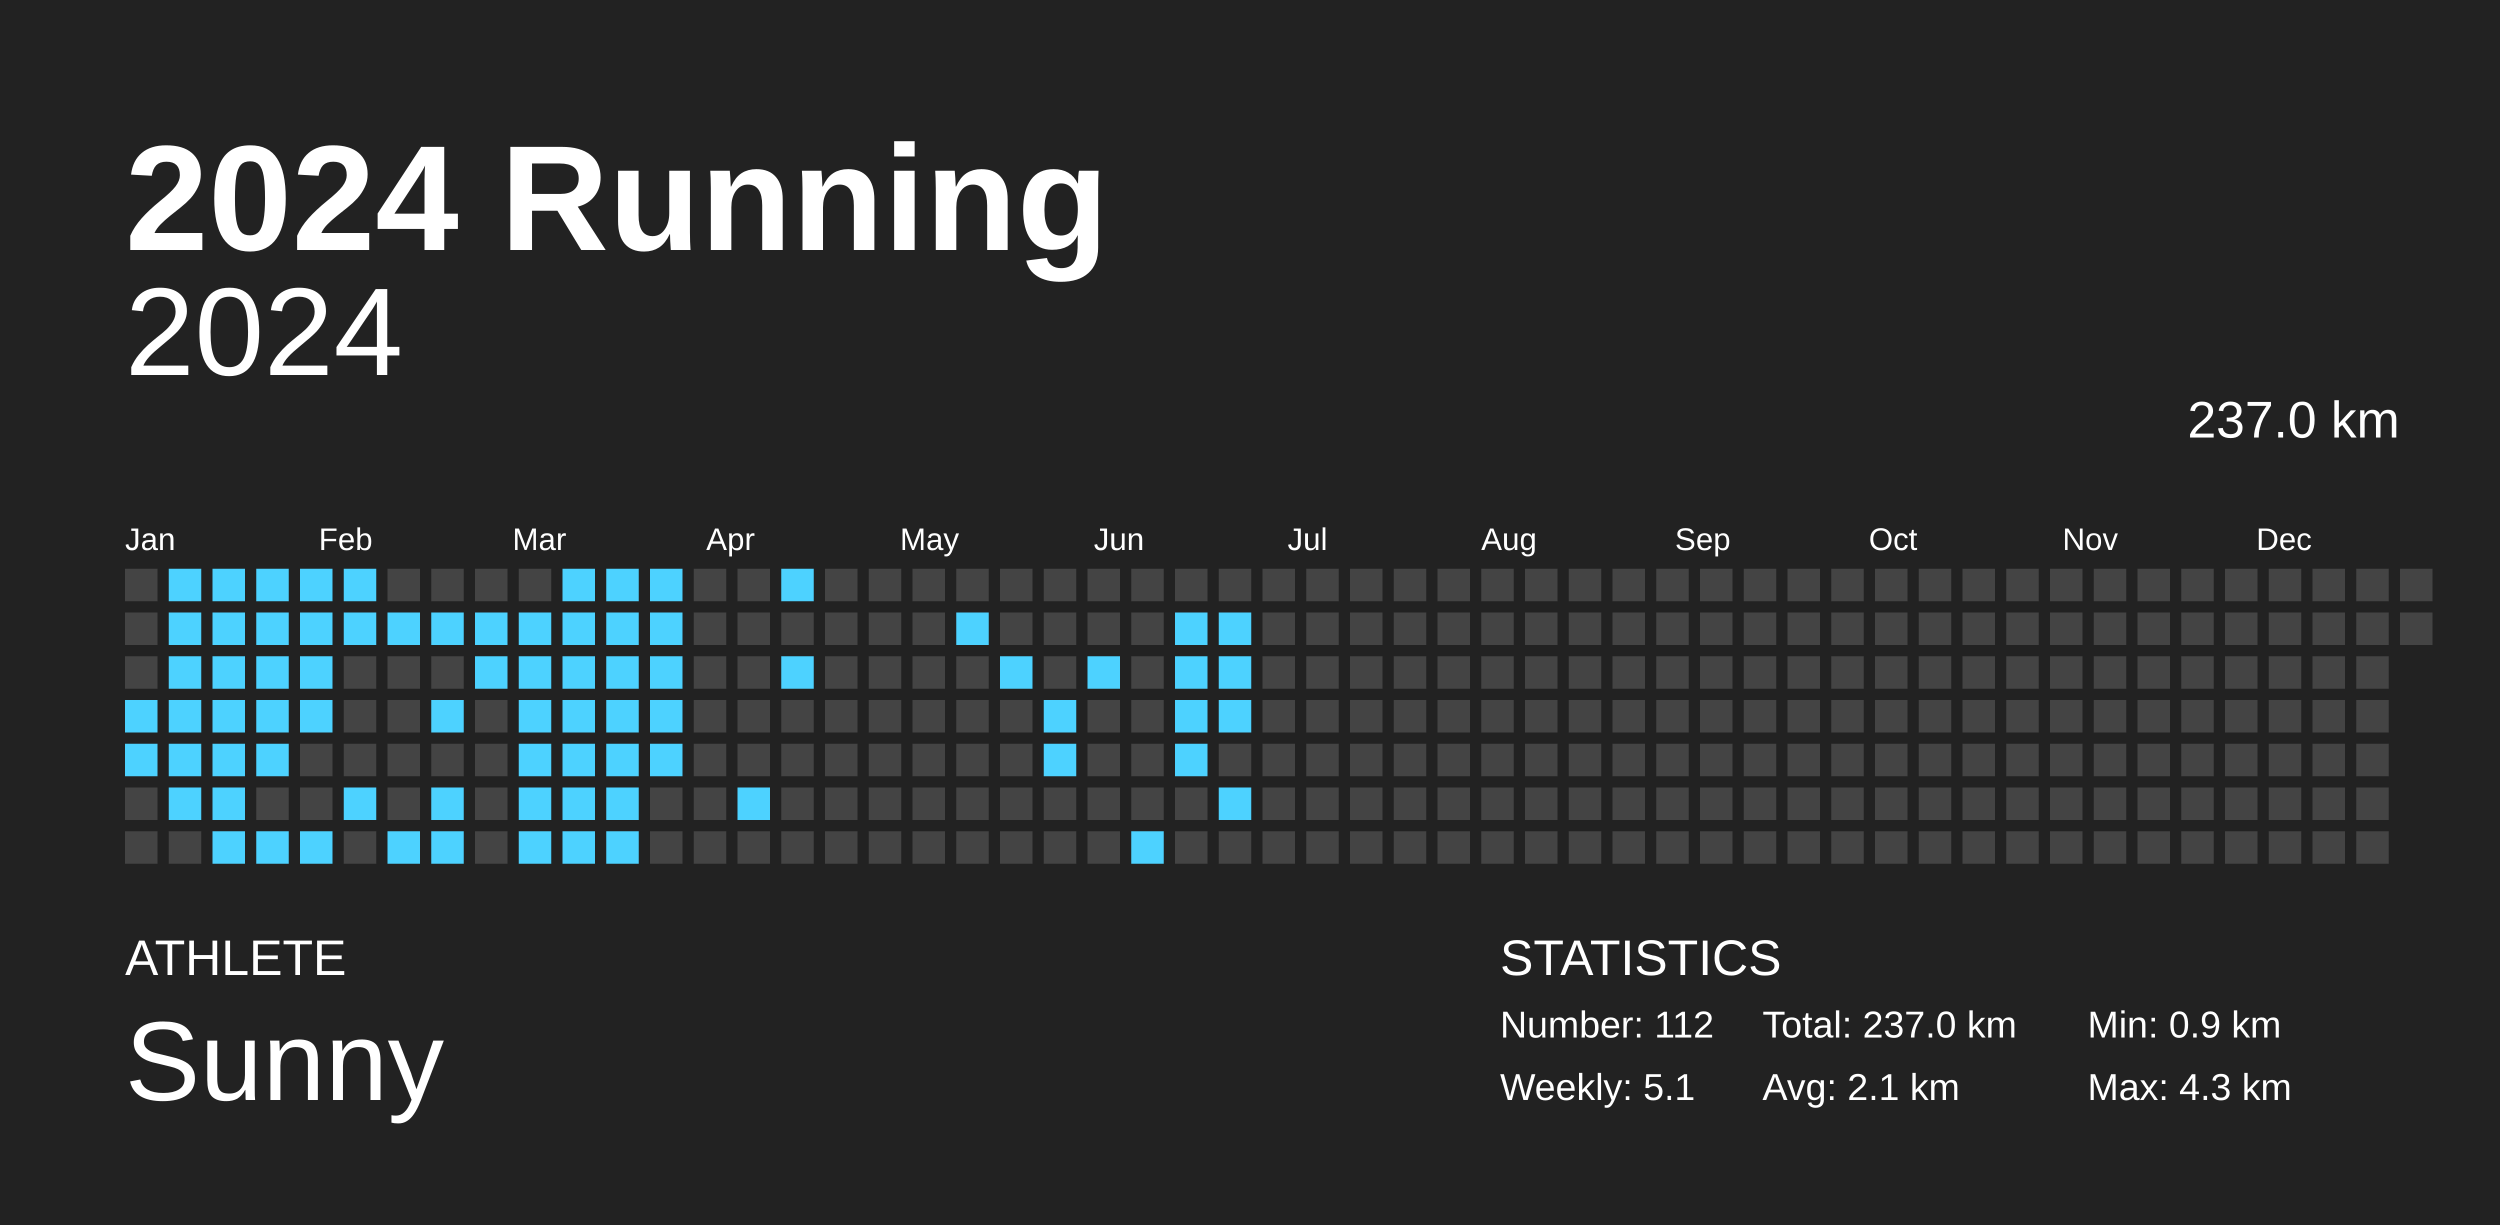
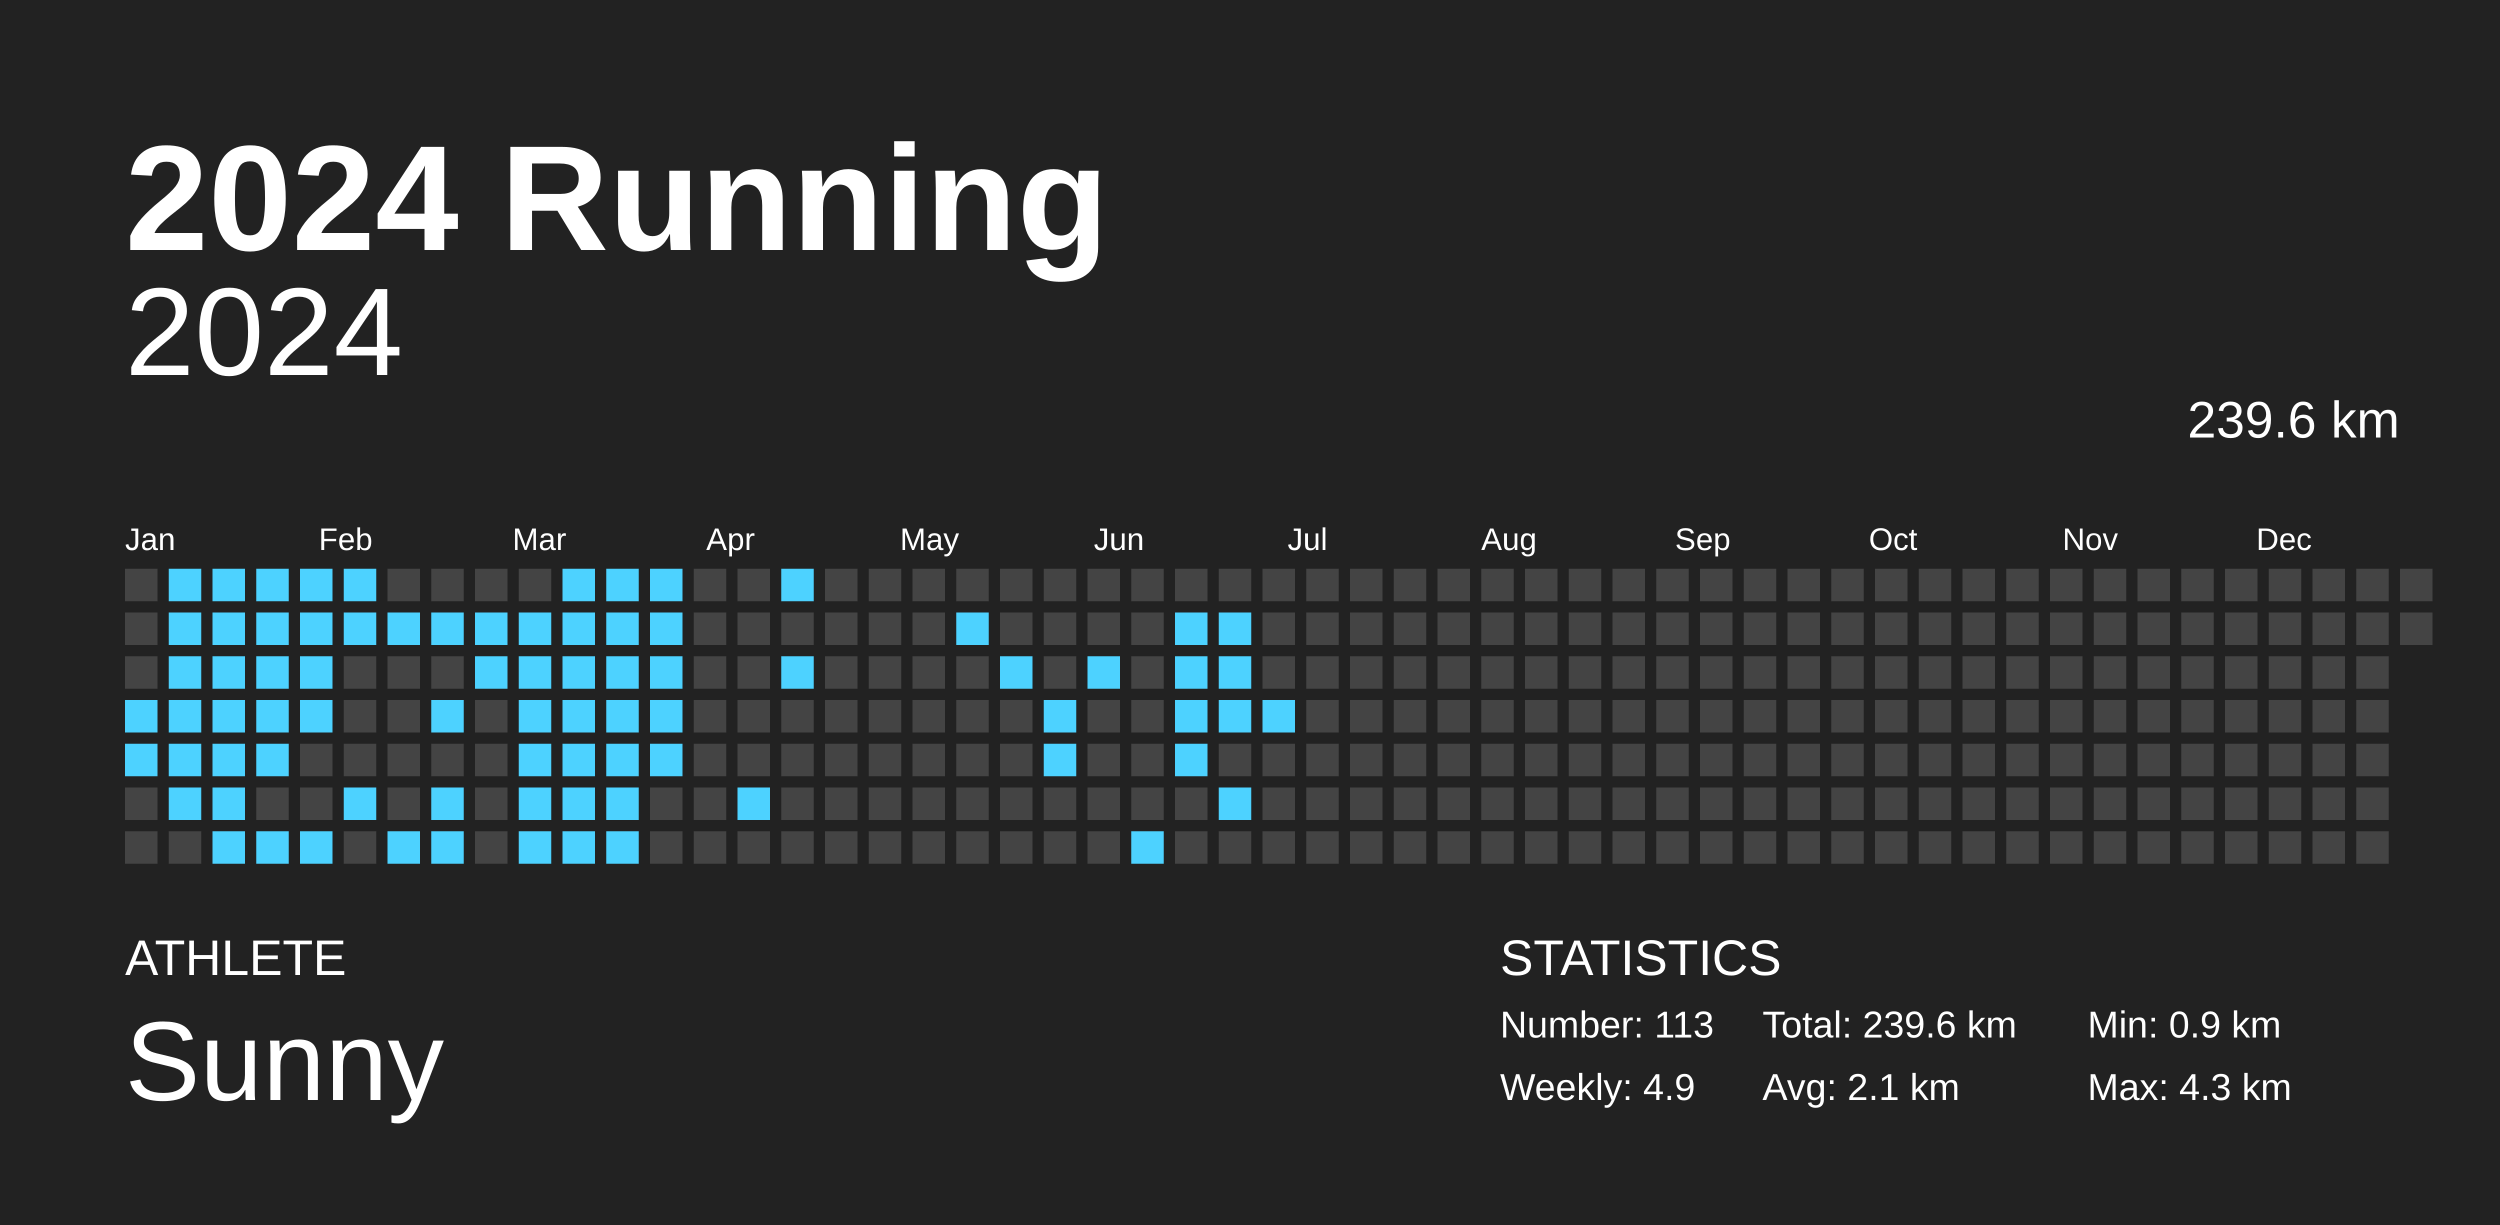
<svg xmlns="http://www.w3.org/2000/svg" baseProfile="full" height="98mm" version="1.1" viewBox="0,0,200,98" width="200mm">
  <defs />
  <rect fill="#222222" height="98" width="200" x="0" y="0" />
  <text fill="#FFFFFF" style="font-size:12px; font-family:Arial; font-weight:bold;" x="10" y="20">2024 Running</text>
  <text fill="#FFFFFF" style="font-size:4px; font-family:Arial" x="10" y="78">ATHLETE</text>
  <text fill="#FFFFFF" style="font-size:9px; font-family:Arial" x="10" y="88">Sunny</text>
  <text fill="#FFFFFF" style="font-size:4px; font-family:Arial" x="120" y="78">STATISTICS</text>
-   <text fill="#FFFFFF" style="font-size:3px; font-family:Arial" x="120" y="83">Number: 112</text>
-   <text fill="#FFFFFF" style="font-size:3px; font-family:Arial" x="120" y="88">Weekly: 5.1</text>
-   <text fill="#FFFFFF" style="font-size:3px; font-family:Arial" x="141" y="83">Total: 237.0 km</text>
+   <text fill="#FFFFFF" style="font-size:3px; font-family:Arial" x="120" y="83">Number: 113</text>
+   <text fill="#FFFFFF" style="font-size:3px; font-family:Arial" x="120" y="88">Weekly: 4.9</text>
+   <text fill="#FFFFFF" style="font-size:3px; font-family:Arial" x="141" y="83">Total: 239.6 km</text>
  <text fill="#FFFFFF" style="font-size:3px; font-family:Arial" x="141" y="88">Avg: 2.1 km</text>
  <text fill="#FFFFFF" style="font-size:3px; font-family:Arial" x="167" y="83">Min: 0.9 km</text>
  <text fill="#FFFFFF" style="font-size:3px; font-family:Arial" x="167" y="88">Max: 4.3 km</text>
  <text alignment-baseline="hanging" fill="#FFFFFF" style="font-size:10.0px; font-family:Arial;" x="10" y="30">2024</text>
-   <text alignment-baseline="hanging" fill="#FFFFFF" style="font-size:4.125px; font-family:Arial;" x="175" y="35">237.0 km</text>
+   <text alignment-baseline="hanging" fill="#FFFFFF" style="font-size:4.125px; font-family:Arial;" x="175" y="35">239.6 km</text>
  <text fill="#FFFFFF" style="font-size:2.5px; font-family:Arial" x="10.0" y="44">Jan</text>
  <text fill="#FFFFFF" style="font-size:2.5px; font-family:Arial" x="25.5" y="44">Feb</text>
  <text fill="#FFFFFF" style="font-size:2.5px; font-family:Arial" x="41.0" y="44">Mar</text>
  <text fill="#FFFFFF" style="font-size:2.5px; font-family:Arial" x="56.5" y="44">Apr</text>
  <text fill="#FFFFFF" style="font-size:2.5px; font-family:Arial" x="72.0" y="44">May</text>
  <text fill="#FFFFFF" style="font-size:2.5px; font-family:Arial" x="87.5" y="44">Jun</text>
  <text fill="#FFFFFF" style="font-size:2.5px; font-family:Arial" x="103.0" y="44">Jul</text>
  <text fill="#FFFFFF" style="font-size:2.5px; font-family:Arial" x="118.5" y="44">Aug</text>
  <text fill="#FFFFFF" style="font-size:2.5px; font-family:Arial" x="134.0" y="44">Sep</text>
  <text fill="#FFFFFF" style="font-size:2.5px; font-family:Arial" x="149.5" y="44">Oct</text>
  <text fill="#FFFFFF" style="font-size:2.5px; font-family:Arial" x="165.0" y="44">Nov</text>
  <text fill="#FFFFFF" style="font-size:2.5px; font-family:Arial" x="180.5" y="44">Dec</text>
  <rect fill="#444444" height="2.6" width="2.6" x="10.0" y="45.5" />
  <rect fill="#444444" height="2.6" width="2.6" x="10.0" y="49.0" />
  <rect fill="#444444" height="2.6" width="2.6" x="10.0" y="52.5" />
  <rect fill="#4dd2ff" height="2.6" width="2.6" x="10.0" y="56.0" />
  <rect fill="#4dd2ff" height="2.6" width="2.6" x="10.0" y="59.5" />
  <rect fill="#444444" height="2.6" width="2.6" x="10.0" y="63.0" />
  <rect fill="#444444" height="2.6" width="2.6" x="10.0" y="66.5" />
  <rect fill="#4dd2ff" height="2.6" width="2.6" x="13.5" y="45.5" />
  <rect fill="#4dd2ff" height="2.6" width="2.6" x="13.5" y="49.0" />
  <rect fill="#4dd2ff" height="2.6" width="2.6" x="13.5" y="52.5" />
  <rect fill="#4dd2ff" height="2.6" width="2.6" x="13.5" y="56.0" />
  <rect fill="#4dd2ff" height="2.6" width="2.6" x="13.5" y="59.5" />
  <rect fill="#4dd2ff" height="2.6" width="2.6" x="13.5" y="63.0" />
  <rect fill="#444444" height="2.6" width="2.6" x="13.5" y="66.5" />
  <rect fill="#4dd2ff" height="2.6" width="2.6" x="17.0" y="45.5" />
  <rect fill="#4dd2ff" height="2.6" width="2.6" x="17.0" y="49.0" />
  <rect fill="#4dd2ff" height="2.6" width="2.6" x="17.0" y="52.5" />
  <rect fill="#4dd2ff" height="2.6" width="2.6" x="17.0" y="56.0" />
  <rect fill="#4dd2ff" height="2.6" width="2.6" x="17.0" y="59.5" />
  <rect fill="#4dd2ff" height="2.6" width="2.6" x="17.0" y="63.0" />
  <rect fill="#4dd2ff" height="2.6" width="2.6" x="17.0" y="66.5" />
  <rect fill="#4dd2ff" height="2.6" width="2.6" x="20.5" y="45.5" />
  <rect fill="#4dd2ff" height="2.6" width="2.6" x="20.5" y="49.0" />
  <rect fill="#4dd2ff" height="2.6" width="2.6" x="20.5" y="52.5" />
  <rect fill="#4dd2ff" height="2.6" width="2.6" x="20.5" y="56.0" />
  <rect fill="#4dd2ff" height="2.6" width="2.6" x="20.5" y="59.5" />
  <rect fill="#444444" height="2.6" width="2.6" x="20.5" y="63.0" />
  <rect fill="#4dd2ff" height="2.6" width="2.6" x="20.5" y="66.5" />
  <rect fill="#4dd2ff" height="2.6" width="2.6" x="24.0" y="45.5" />
  <rect fill="#4dd2ff" height="2.6" width="2.6" x="24.0" y="49.0" />
  <rect fill="#4dd2ff" height="2.6" width="2.6" x="24.0" y="52.5" />
  <rect fill="#4dd2ff" height="2.6" width="2.6" x="24.0" y="56.0" />
  <rect fill="#444444" height="2.6" width="2.6" x="24.0" y="59.5" />
  <rect fill="#444444" height="2.6" width="2.6" x="24.0" y="63.0" />
  <rect fill="#4dd2ff" height="2.6" width="2.6" x="24.0" y="66.5" />
  <rect fill="#4dd2ff" height="2.6" width="2.6" x="27.5" y="45.5" />
  <rect fill="#4dd2ff" height="2.6" width="2.6" x="27.5" y="49.0" />
  <rect fill="#444444" height="2.6" width="2.6" x="27.5" y="52.5" />
  <rect fill="#444444" height="2.6" width="2.6" x="27.5" y="56.0" />
  <rect fill="#444444" height="2.6" width="2.6" x="27.5" y="59.5" />
  <rect fill="#4dd2ff" height="2.6" width="2.6" x="27.5" y="63.0" />
  <rect fill="#444444" height="2.6" width="2.6" x="27.5" y="66.5" />
  <rect fill="#444444" height="2.6" width="2.6" x="31.0" y="45.5" />
  <rect fill="#4dd2ff" height="2.6" width="2.6" x="31.0" y="49.0" />
  <rect fill="#444444" height="2.6" width="2.6" x="31.0" y="52.5" />
  <rect fill="#444444" height="2.6" width="2.6" x="31.0" y="56.0" />
  <rect fill="#444444" height="2.6" width="2.6" x="31.0" y="59.5" />
  <rect fill="#444444" height="2.6" width="2.6" x="31.0" y="63.0" />
  <rect fill="#4dd2ff" height="2.6" width="2.6" x="31.0" y="66.5" />
  <rect fill="#444444" height="2.6" width="2.6" x="34.5" y="45.5" />
  <rect fill="#4dd2ff" height="2.6" width="2.6" x="34.5" y="49.0" />
  <rect fill="#444444" height="2.6" width="2.6" x="34.5" y="52.5" />
  <rect fill="#4dd2ff" height="2.6" width="2.6" x="34.5" y="56.0" />
  <rect fill="#444444" height="2.6" width="2.6" x="34.5" y="59.5" />
  <rect fill="#4dd2ff" height="2.6" width="2.6" x="34.5" y="63.0" />
  <rect fill="#4dd2ff" height="2.6" width="2.6" x="34.5" y="66.5" />
  <rect fill="#444444" height="2.6" width="2.6" x="38.0" y="45.5" />
  <rect fill="#4dd2ff" height="2.6" width="2.6" x="38.0" y="49.0" />
  <rect fill="#4dd2ff" height="2.6" width="2.6" x="38.0" y="52.5" />
  <rect fill="#444444" height="2.6" width="2.6" x="38.0" y="56.0" />
  <rect fill="#444444" height="2.6" width="2.6" x="38.0" y="59.5" />
  <rect fill="#444444" height="2.6" width="2.6" x="38.0" y="63.0" />
  <rect fill="#444444" height="2.6" width="2.6" x="38.0" y="66.5" />
  <rect fill="#444444" height="2.6" width="2.6" x="41.5" y="45.5" />
  <rect fill="#4dd2ff" height="2.6" width="2.6" x="41.5" y="49.0" />
  <rect fill="#4dd2ff" height="2.6" width="2.6" x="41.5" y="52.5" />
  <rect fill="#4dd2ff" height="2.6" width="2.6" x="41.5" y="56.0" />
  <rect fill="#4dd2ff" height="2.6" width="2.6" x="41.5" y="59.5" />
  <rect fill="#4dd2ff" height="2.6" width="2.6" x="41.5" y="63.0" />
  <rect fill="#4dd2ff" height="2.6" width="2.6" x="41.5" y="66.5" />
  <rect fill="#4dd2ff" height="2.6" width="2.6" x="45.0" y="45.5" />
  <rect fill="#4dd2ff" height="2.6" width="2.6" x="45.0" y="49.0" />
  <rect fill="#4dd2ff" height="2.6" width="2.6" x="45.0" y="52.5" />
  <rect fill="#4dd2ff" height="2.6" width="2.6" x="45.0" y="56.0" />
  <rect fill="#4dd2ff" height="2.6" width="2.6" x="45.0" y="59.5" />
  <rect fill="#4dd2ff" height="2.6" width="2.6" x="45.0" y="63.0" />
  <rect fill="#4dd2ff" height="2.6" width="2.6" x="45.0" y="66.5" />
  <rect fill="#4dd2ff" height="2.6" width="2.6" x="48.5" y="45.5" />
  <rect fill="#4dd2ff" height="2.6" width="2.6" x="48.5" y="49.0" />
  <rect fill="#4dd2ff" height="2.6" width="2.6" x="48.5" y="52.5" />
  <rect fill="#4dd2ff" height="2.6" width="2.6" x="48.5" y="56.0" />
  <rect fill="#4dd2ff" height="2.6" width="2.6" x="48.5" y="59.5" />
  <rect fill="#4dd2ff" height="2.6" width="2.6" x="48.5" y="63.0" />
  <rect fill="#4dd2ff" height="2.6" width="2.6" x="48.5" y="66.5" />
  <rect fill="#4dd2ff" height="2.6" width="2.6" x="52.0" y="45.5" />
  <rect fill="#4dd2ff" height="2.6" width="2.6" x="52.0" y="49.0" />
  <rect fill="#4dd2ff" height="2.6" width="2.6" x="52.0" y="52.5" />
  <rect fill="#4dd2ff" height="2.6" width="2.6" x="52.0" y="56.0" />
  <rect fill="#4dd2ff" height="2.6" width="2.6" x="52.0" y="59.5" />
  <rect fill="#444444" height="2.6" width="2.6" x="52.0" y="63.0" />
  <rect fill="#444444" height="2.6" width="2.6" x="52.0" y="66.5" />
  <rect fill="#444444" height="2.6" width="2.6" x="55.5" y="45.5" />
  <rect fill="#444444" height="2.6" width="2.6" x="55.5" y="49.0" />
  <rect fill="#444444" height="2.6" width="2.6" x="55.5" y="52.5" />
  <rect fill="#444444" height="2.6" width="2.6" x="55.5" y="56.0" />
  <rect fill="#444444" height="2.6" width="2.6" x="55.5" y="59.5" />
  <rect fill="#444444" height="2.6" width="2.6" x="55.5" y="63.0" />
  <rect fill="#444444" height="2.6" width="2.6" x="55.5" y="66.5" />
  <rect fill="#444444" height="2.6" width="2.6" x="59.0" y="45.5" />
  <rect fill="#444444" height="2.6" width="2.6" x="59.0" y="49.0" />
  <rect fill="#444444" height="2.6" width="2.6" x="59.0" y="52.5" />
  <rect fill="#444444" height="2.6" width="2.6" x="59.0" y="56.0" />
  <rect fill="#444444" height="2.6" width="2.6" x="59.0" y="59.5" />
  <rect fill="#4dd2ff" height="2.6" width="2.6" x="59.0" y="63.0" />
  <rect fill="#444444" height="2.6" width="2.6" x="59.0" y="66.5" />
  <rect fill="#4dd2ff" height="2.6" width="2.6" x="62.5" y="45.5" />
  <rect fill="#444444" height="2.6" width="2.6" x="62.5" y="49.0" />
  <rect fill="#4dd2ff" height="2.6" width="2.6" x="62.5" y="52.5" />
  <rect fill="#444444" height="2.6" width="2.6" x="62.5" y="56.0" />
  <rect fill="#444444" height="2.6" width="2.6" x="62.5" y="59.5" />
  <rect fill="#444444" height="2.6" width="2.6" x="62.5" y="63.0" />
  <rect fill="#444444" height="2.6" width="2.6" x="62.5" y="66.5" />
  <rect fill="#444444" height="2.6" width="2.6" x="66.0" y="45.5" />
  <rect fill="#444444" height="2.6" width="2.6" x="66.0" y="49.0" />
  <rect fill="#444444" height="2.6" width="2.6" x="66.0" y="52.5" />
  <rect fill="#444444" height="2.6" width="2.6" x="66.0" y="56.0" />
  <rect fill="#444444" height="2.6" width="2.6" x="66.0" y="59.5" />
  <rect fill="#444444" height="2.6" width="2.6" x="66.0" y="63.0" />
  <rect fill="#444444" height="2.6" width="2.6" x="66.0" y="66.5" />
  <rect fill="#444444" height="2.6" width="2.6" x="69.5" y="45.5" />
  <rect fill="#444444" height="2.6" width="2.6" x="69.5" y="49.0" />
  <rect fill="#444444" height="2.6" width="2.6" x="69.5" y="52.5" />
  <rect fill="#444444" height="2.6" width="2.6" x="69.5" y="56.0" />
  <rect fill="#444444" height="2.6" width="2.6" x="69.5" y="59.5" />
  <rect fill="#444444" height="2.6" width="2.6" x="69.5" y="63.0" />
  <rect fill="#444444" height="2.6" width="2.6" x="69.5" y="66.5" />
  <rect fill="#444444" height="2.6" width="2.6" x="73.0" y="45.5" />
  <rect fill="#444444" height="2.6" width="2.6" x="73.0" y="49.0" />
  <rect fill="#444444" height="2.6" width="2.6" x="73.0" y="52.5" />
  <rect fill="#444444" height="2.6" width="2.6" x="73.0" y="56.0" />
  <rect fill="#444444" height="2.6" width="2.6" x="73.0" y="59.5" />
  <rect fill="#444444" height="2.6" width="2.6" x="73.0" y="63.0" />
  <rect fill="#444444" height="2.6" width="2.6" x="73.0" y="66.5" />
  <rect fill="#444444" height="2.6" width="2.6" x="76.5" y="45.5" />
  <rect fill="#4dd2ff" height="2.6" width="2.6" x="76.5" y="49.0" />
  <rect fill="#444444" height="2.6" width="2.6" x="76.5" y="52.5" />
  <rect fill="#444444" height="2.6" width="2.6" x="76.5" y="56.0" />
  <rect fill="#444444" height="2.6" width="2.6" x="76.5" y="59.5" />
  <rect fill="#444444" height="2.6" width="2.6" x="76.5" y="63.0" />
  <rect fill="#444444" height="2.6" width="2.6" x="76.5" y="66.5" />
  <rect fill="#444444" height="2.6" width="2.6" x="80.0" y="45.5" />
  <rect fill="#444444" height="2.6" width="2.6" x="80.0" y="49.0" />
  <rect fill="#4dd2ff" height="2.6" width="2.6" x="80.0" y="52.5" />
  <rect fill="#444444" height="2.6" width="2.6" x="80.0" y="56.0" />
  <rect fill="#444444" height="2.6" width="2.6" x="80.0" y="59.5" />
  <rect fill="#444444" height="2.6" width="2.6" x="80.0" y="63.0" />
  <rect fill="#444444" height="2.6" width="2.6" x="80.0" y="66.5" />
  <rect fill="#444444" height="2.6" width="2.6" x="83.5" y="45.5" />
  <rect fill="#444444" height="2.6" width="2.6" x="83.5" y="49.0" />
  <rect fill="#444444" height="2.6" width="2.6" x="83.5" y="52.5" />
  <rect fill="#4dd2ff" height="2.6" width="2.6" x="83.5" y="56.0" />
  <rect fill="#4dd2ff" height="2.6" width="2.6" x="83.5" y="59.5" />
  <rect fill="#444444" height="2.6" width="2.6" x="83.5" y="63.0" />
  <rect fill="#444444" height="2.6" width="2.6" x="83.5" y="66.5" />
  <rect fill="#444444" height="2.6" width="2.6" x="87.0" y="45.5" />
  <rect fill="#444444" height="2.6" width="2.6" x="87.0" y="49.0" />
  <rect fill="#4dd2ff" height="2.6" width="2.6" x="87.0" y="52.5" />
  <rect fill="#444444" height="2.6" width="2.6" x="87.0" y="56.0" />
  <rect fill="#444444" height="2.6" width="2.6" x="87.0" y="59.5" />
  <rect fill="#444444" height="2.6" width="2.6" x="87.0" y="63.0" />
  <rect fill="#444444" height="2.6" width="2.6" x="87.0" y="66.5" />
  <rect fill="#444444" height="2.6" width="2.6" x="90.5" y="45.5" />
  <rect fill="#444444" height="2.6" width="2.6" x="90.5" y="49.0" />
  <rect fill="#444444" height="2.6" width="2.6" x="90.5" y="52.5" />
  <rect fill="#444444" height="2.6" width="2.6" x="90.5" y="56.0" />
  <rect fill="#444444" height="2.6" width="2.6" x="90.5" y="59.5" />
  <rect fill="#444444" height="2.6" width="2.6" x="90.5" y="63.0" />
  <rect fill="#4dd2ff" height="2.6" width="2.6" x="90.5" y="66.5" />
  <rect fill="#444444" height="2.6" width="2.6" x="94.0" y="45.5" />
  <rect fill="#4dd2ff" height="2.6" width="2.6" x="94.0" y="49.0" />
  <rect fill="#4dd2ff" height="2.6" width="2.6" x="94.0" y="52.5" />
  <rect fill="#4dd2ff" height="2.6" width="2.6" x="94.0" y="56.0" />
  <rect fill="#4dd2ff" height="2.6" width="2.6" x="94.0" y="59.5" />
  <rect fill="#444444" height="2.6" width="2.6" x="94.0" y="63.0" />
  <rect fill="#444444" height="2.6" width="2.6" x="94.0" y="66.5" />
  <rect fill="#444444" height="2.6" width="2.6" x="97.5" y="45.5" />
  <rect fill="#4dd2ff" height="2.6" width="2.6" x="97.5" y="49.0" />
  <rect fill="#4dd2ff" height="2.6" width="2.6" x="97.5" y="52.5" />
  <rect fill="#4dd2ff" height="2.6" width="2.6" x="97.5" y="56.0" />
  <rect fill="#444444" height="2.6" width="2.6" x="97.5" y="59.5" />
  <rect fill="#4dd2ff" height="2.6" width="2.6" x="97.5" y="63.0" />
  <rect fill="#444444" height="2.6" width="2.6" x="97.5" y="66.5" />
  <rect fill="#444444" height="2.6" width="2.6" x="101.0" y="45.5" />
  <rect fill="#444444" height="2.6" width="2.6" x="101.0" y="49.0" />
  <rect fill="#444444" height="2.6" width="2.6" x="101.0" y="52.5" />
-   <rect fill="#444444" height="2.6" width="2.6" x="101.0" y="56.0" />
+   <rect fill="#4dd2ff" height="2.6" width="2.6" x="101.0" y="56.0" />
  <rect fill="#444444" height="2.6" width="2.6" x="101.0" y="59.5" />
  <rect fill="#444444" height="2.6" width="2.6" x="101.0" y="63.0" />
  <rect fill="#444444" height="2.6" width="2.6" x="101.0" y="66.5" />
  <rect fill="#444444" height="2.6" width="2.6" x="104.5" y="45.5" />
  <rect fill="#444444" height="2.6" width="2.6" x="104.5" y="49.0" />
  <rect fill="#444444" height="2.6" width="2.6" x="104.5" y="52.5" />
  <rect fill="#444444" height="2.6" width="2.6" x="104.5" y="56.0" />
  <rect fill="#444444" height="2.6" width="2.6" x="104.5" y="59.5" />
  <rect fill="#444444" height="2.6" width="2.6" x="104.5" y="63.0" />
  <rect fill="#444444" height="2.6" width="2.6" x="104.5" y="66.5" />
  <rect fill="#444444" height="2.6" width="2.6" x="108.0" y="45.5" />
  <rect fill="#444444" height="2.6" width="2.6" x="108.0" y="49.0" />
  <rect fill="#444444" height="2.6" width="2.6" x="108.0" y="52.5" />
  <rect fill="#444444" height="2.6" width="2.6" x="108.0" y="56.0" />
  <rect fill="#444444" height="2.6" width="2.6" x="108.0" y="59.5" />
  <rect fill="#444444" height="2.6" width="2.6" x="108.0" y="63.0" />
  <rect fill="#444444" height="2.6" width="2.6" x="108.0" y="66.5" />
  <rect fill="#444444" height="2.6" width="2.6" x="111.5" y="45.5" />
  <rect fill="#444444" height="2.6" width="2.6" x="111.5" y="49.0" />
  <rect fill="#444444" height="2.6" width="2.6" x="111.5" y="52.5" />
  <rect fill="#444444" height="2.6" width="2.6" x="111.5" y="56.0" />
  <rect fill="#444444" height="2.6" width="2.6" x="111.5" y="59.5" />
  <rect fill="#444444" height="2.6" width="2.6" x="111.5" y="63.0" />
  <rect fill="#444444" height="2.6" width="2.6" x="111.5" y="66.5" />
  <rect fill="#444444" height="2.6" width="2.6" x="115.0" y="45.5" />
  <rect fill="#444444" height="2.6" width="2.6" x="115.0" y="49.0" />
  <rect fill="#444444" height="2.6" width="2.6" x="115.0" y="52.5" />
  <rect fill="#444444" height="2.6" width="2.6" x="115.0" y="56.0" />
  <rect fill="#444444" height="2.6" width="2.6" x="115.0" y="59.5" />
  <rect fill="#444444" height="2.6" width="2.6" x="115.0" y="63.0" />
  <rect fill="#444444" height="2.6" width="2.6" x="115.0" y="66.5" />
  <rect fill="#444444" height="2.6" width="2.6" x="118.5" y="45.5" />
  <rect fill="#444444" height="2.6" width="2.6" x="118.5" y="49.0" />
  <rect fill="#444444" height="2.6" width="2.6" x="118.5" y="52.5" />
  <rect fill="#444444" height="2.6" width="2.6" x="118.5" y="56.0" />
  <rect fill="#444444" height="2.6" width="2.6" x="118.5" y="59.5" />
  <rect fill="#444444" height="2.6" width="2.6" x="118.5" y="63.0" />
  <rect fill="#444444" height="2.6" width="2.6" x="118.5" y="66.5" />
  <rect fill="#444444" height="2.6" width="2.6" x="122.0" y="45.5" />
  <rect fill="#444444" height="2.6" width="2.6" x="122.0" y="49.0" />
  <rect fill="#444444" height="2.6" width="2.6" x="122.0" y="52.5" />
  <rect fill="#444444" height="2.6" width="2.6" x="122.0" y="56.0" />
  <rect fill="#444444" height="2.6" width="2.6" x="122.0" y="59.5" />
  <rect fill="#444444" height="2.6" width="2.6" x="122.0" y="63.0" />
  <rect fill="#444444" height="2.6" width="2.6" x="122.0" y="66.5" />
  <rect fill="#444444" height="2.6" width="2.6" x="125.5" y="45.5" />
  <rect fill="#444444" height="2.6" width="2.6" x="125.5" y="49.0" />
  <rect fill="#444444" height="2.6" width="2.6" x="125.5" y="52.5" />
  <rect fill="#444444" height="2.6" width="2.6" x="125.5" y="56.0" />
  <rect fill="#444444" height="2.6" width="2.6" x="125.5" y="59.5" />
  <rect fill="#444444" height="2.6" width="2.6" x="125.5" y="63.0" />
  <rect fill="#444444" height="2.6" width="2.6" x="125.5" y="66.5" />
  <rect fill="#444444" height="2.6" width="2.6" x="129.0" y="45.5" />
  <rect fill="#444444" height="2.6" width="2.6" x="129.0" y="49.0" />
  <rect fill="#444444" height="2.6" width="2.6" x="129.0" y="52.5" />
  <rect fill="#444444" height="2.6" width="2.6" x="129.0" y="56.0" />
  <rect fill="#444444" height="2.6" width="2.6" x="129.0" y="59.5" />
  <rect fill="#444444" height="2.6" width="2.6" x="129.0" y="63.0" />
  <rect fill="#444444" height="2.6" width="2.6" x="129.0" y="66.5" />
  <rect fill="#444444" height="2.6" width="2.6" x="132.5" y="45.5" />
  <rect fill="#444444" height="2.6" width="2.6" x="132.5" y="49.0" />
  <rect fill="#444444" height="2.6" width="2.6" x="132.5" y="52.5" />
  <rect fill="#444444" height="2.6" width="2.6" x="132.5" y="56.0" />
  <rect fill="#444444" height="2.6" width="2.6" x="132.5" y="59.5" />
  <rect fill="#444444" height="2.6" width="2.6" x="132.5" y="63.0" />
  <rect fill="#444444" height="2.6" width="2.6" x="132.5" y="66.5" />
  <rect fill="#444444" height="2.6" width="2.6" x="136.0" y="45.5" />
  <rect fill="#444444" height="2.6" width="2.6" x="136.0" y="49.0" />
  <rect fill="#444444" height="2.6" width="2.6" x="136.0" y="52.5" />
  <rect fill="#444444" height="2.6" width="2.6" x="136.0" y="56.0" />
  <rect fill="#444444" height="2.6" width="2.6" x="136.0" y="59.5" />
  <rect fill="#444444" height="2.6" width="2.6" x="136.0" y="63.0" />
  <rect fill="#444444" height="2.6" width="2.6" x="136.0" y="66.5" />
  <rect fill="#444444" height="2.6" width="2.6" x="139.5" y="45.5" />
  <rect fill="#444444" height="2.6" width="2.6" x="139.5" y="49.0" />
  <rect fill="#444444" height="2.6" width="2.6" x="139.5" y="52.5" />
  <rect fill="#444444" height="2.6" width="2.6" x="139.5" y="56.0" />
  <rect fill="#444444" height="2.6" width="2.6" x="139.5" y="59.5" />
  <rect fill="#444444" height="2.6" width="2.6" x="139.5" y="63.0" />
  <rect fill="#444444" height="2.6" width="2.6" x="139.5" y="66.5" />
  <rect fill="#444444" height="2.6" width="2.6" x="143.0" y="45.5" />
  <rect fill="#444444" height="2.6" width="2.6" x="143.0" y="49.0" />
  <rect fill="#444444" height="2.6" width="2.6" x="143.0" y="52.5" />
  <rect fill="#444444" height="2.6" width="2.6" x="143.0" y="56.0" />
  <rect fill="#444444" height="2.6" width="2.6" x="143.0" y="59.5" />
  <rect fill="#444444" height="2.6" width="2.6" x="143.0" y="63.0" />
  <rect fill="#444444" height="2.6" width="2.6" x="143.0" y="66.5" />
  <rect fill="#444444" height="2.6" width="2.6" x="146.5" y="45.5" />
  <rect fill="#444444" height="2.6" width="2.6" x="146.5" y="49.0" />
  <rect fill="#444444" height="2.6" width="2.6" x="146.5" y="52.5" />
  <rect fill="#444444" height="2.6" width="2.6" x="146.5" y="56.0" />
  <rect fill="#444444" height="2.6" width="2.6" x="146.5" y="59.5" />
  <rect fill="#444444" height="2.6" width="2.6" x="146.5" y="63.0" />
  <rect fill="#444444" height="2.6" width="2.6" x="146.5" y="66.5" />
  <rect fill="#444444" height="2.6" width="2.6" x="150.0" y="45.5" />
  <rect fill="#444444" height="2.6" width="2.6" x="150.0" y="49.0" />
  <rect fill="#444444" height="2.6" width="2.6" x="150.0" y="52.5" />
  <rect fill="#444444" height="2.6" width="2.6" x="150.0" y="56.0" />
  <rect fill="#444444" height="2.6" width="2.6" x="150.0" y="59.5" />
  <rect fill="#444444" height="2.6" width="2.6" x="150.0" y="63.0" />
  <rect fill="#444444" height="2.6" width="2.6" x="150.0" y="66.5" />
  <rect fill="#444444" height="2.6" width="2.6" x="153.5" y="45.5" />
  <rect fill="#444444" height="2.6" width="2.6" x="153.5" y="49.0" />
  <rect fill="#444444" height="2.6" width="2.6" x="153.5" y="52.5" />
  <rect fill="#444444" height="2.6" width="2.6" x="153.5" y="56.0" />
  <rect fill="#444444" height="2.6" width="2.6" x="153.5" y="59.5" />
  <rect fill="#444444" height="2.6" width="2.6" x="153.5" y="63.0" />
  <rect fill="#444444" height="2.6" width="2.6" x="153.5" y="66.5" />
  <rect fill="#444444" height="2.6" width="2.6" x="157.0" y="45.5" />
  <rect fill="#444444" height="2.6" width="2.6" x="157.0" y="49.0" />
  <rect fill="#444444" height="2.6" width="2.6" x="157.0" y="52.5" />
  <rect fill="#444444" height="2.6" width="2.6" x="157.0" y="56.0" />
  <rect fill="#444444" height="2.6" width="2.6" x="157.0" y="59.5" />
  <rect fill="#444444" height="2.6" width="2.6" x="157.0" y="63.0" />
  <rect fill="#444444" height="2.6" width="2.6" x="157.0" y="66.5" />
  <rect fill="#444444" height="2.6" width="2.6" x="160.5" y="45.5" />
  <rect fill="#444444" height="2.6" width="2.6" x="160.5" y="49.0" />
  <rect fill="#444444" height="2.6" width="2.6" x="160.5" y="52.5" />
  <rect fill="#444444" height="2.6" width="2.6" x="160.5" y="56.0" />
  <rect fill="#444444" height="2.6" width="2.6" x="160.5" y="59.5" />
  <rect fill="#444444" height="2.6" width="2.6" x="160.5" y="63.0" />
  <rect fill="#444444" height="2.6" width="2.6" x="160.5" y="66.5" />
  <rect fill="#444444" height="2.6" width="2.6" x="164.0" y="45.5" />
  <rect fill="#444444" height="2.6" width="2.6" x="164.0" y="49.0" />
  <rect fill="#444444" height="2.6" width="2.6" x="164.0" y="52.5" />
  <rect fill="#444444" height="2.6" width="2.6" x="164.0" y="56.0" />
  <rect fill="#444444" height="2.6" width="2.6" x="164.0" y="59.5" />
  <rect fill="#444444" height="2.6" width="2.6" x="164.0" y="63.0" />
  <rect fill="#444444" height="2.6" width="2.6" x="164.0" y="66.5" />
  <rect fill="#444444" height="2.6" width="2.6" x="167.5" y="45.5" />
  <rect fill="#444444" height="2.6" width="2.6" x="167.5" y="49.0" />
  <rect fill="#444444" height="2.6" width="2.6" x="167.5" y="52.5" />
  <rect fill="#444444" height="2.6" width="2.6" x="167.5" y="56.0" />
  <rect fill="#444444" height="2.6" width="2.6" x="167.5" y="59.5" />
  <rect fill="#444444" height="2.6" width="2.6" x="167.5" y="63.0" />
  <rect fill="#444444" height="2.6" width="2.6" x="167.5" y="66.5" />
  <rect fill="#444444" height="2.6" width="2.6" x="171.0" y="45.5" />
  <rect fill="#444444" height="2.6" width="2.6" x="171.0" y="49.0" />
  <rect fill="#444444" height="2.6" width="2.6" x="171.0" y="52.5" />
  <rect fill="#444444" height="2.6" width="2.6" x="171.0" y="56.0" />
  <rect fill="#444444" height="2.6" width="2.6" x="171.0" y="59.5" />
  <rect fill="#444444" height="2.6" width="2.6" x="171.0" y="63.0" />
  <rect fill="#444444" height="2.6" width="2.6" x="171.0" y="66.5" />
  <rect fill="#444444" height="2.6" width="2.6" x="174.5" y="45.5" />
  <rect fill="#444444" height="2.6" width="2.6" x="174.5" y="49.0" />
  <rect fill="#444444" height="2.6" width="2.6" x="174.5" y="52.5" />
  <rect fill="#444444" height="2.6" width="2.6" x="174.5" y="56.0" />
  <rect fill="#444444" height="2.6" width="2.6" x="174.5" y="59.5" />
  <rect fill="#444444" height="2.6" width="2.6" x="174.5" y="63.0" />
  <rect fill="#444444" height="2.6" width="2.6" x="174.5" y="66.5" />
  <rect fill="#444444" height="2.6" width="2.6" x="178.0" y="45.5" />
  <rect fill="#444444" height="2.6" width="2.6" x="178.0" y="49.0" />
  <rect fill="#444444" height="2.6" width="2.6" x="178.0" y="52.5" />
  <rect fill="#444444" height="2.6" width="2.6" x="178.0" y="56.0" />
  <rect fill="#444444" height="2.6" width="2.6" x="178.0" y="59.5" />
  <rect fill="#444444" height="2.6" width="2.6" x="178.0" y="63.0" />
  <rect fill="#444444" height="2.6" width="2.6" x="178.0" y="66.5" />
  <rect fill="#444444" height="2.6" width="2.6" x="181.5" y="45.5" />
  <rect fill="#444444" height="2.6" width="2.6" x="181.5" y="49.0" />
  <rect fill="#444444" height="2.6" width="2.6" x="181.5" y="52.5" />
  <rect fill="#444444" height="2.6" width="2.6" x="181.5" y="56.0" />
  <rect fill="#444444" height="2.6" width="2.6" x="181.5" y="59.5" />
  <rect fill="#444444" height="2.6" width="2.6" x="181.5" y="63.0" />
  <rect fill="#444444" height="2.6" width="2.6" x="181.5" y="66.5" />
  <rect fill="#444444" height="2.6" width="2.6" x="185.0" y="45.5" />
  <rect fill="#444444" height="2.6" width="2.6" x="185.0" y="49.0" />
  <rect fill="#444444" height="2.6" width="2.6" x="185.0" y="52.5" />
  <rect fill="#444444" height="2.6" width="2.6" x="185.0" y="56.0" />
  <rect fill="#444444" height="2.6" width="2.6" x="185.0" y="59.5" />
  <rect fill="#444444" height="2.6" width="2.6" x="185.0" y="63.0" />
  <rect fill="#444444" height="2.6" width="2.6" x="185.0" y="66.5" />
  <rect fill="#444444" height="2.6" width="2.6" x="188.5" y="45.5" />
  <rect fill="#444444" height="2.6" width="2.6" x="188.5" y="49.0" />
  <rect fill="#444444" height="2.6" width="2.6" x="188.5" y="52.5" />
  <rect fill="#444444" height="2.6" width="2.6" x="188.5" y="56.0" />
  <rect fill="#444444" height="2.6" width="2.6" x="188.5" y="59.5" />
  <rect fill="#444444" height="2.6" width="2.6" x="188.5" y="63.0" />
  <rect fill="#444444" height="2.6" width="2.6" x="188.5" y="66.5" />
  <rect fill="#444444" height="2.6" width="2.6" x="192.0" y="45.5" />
  <rect fill="#444444" height="2.6" width="2.6" x="192.0" y="49.0" />
</svg>
